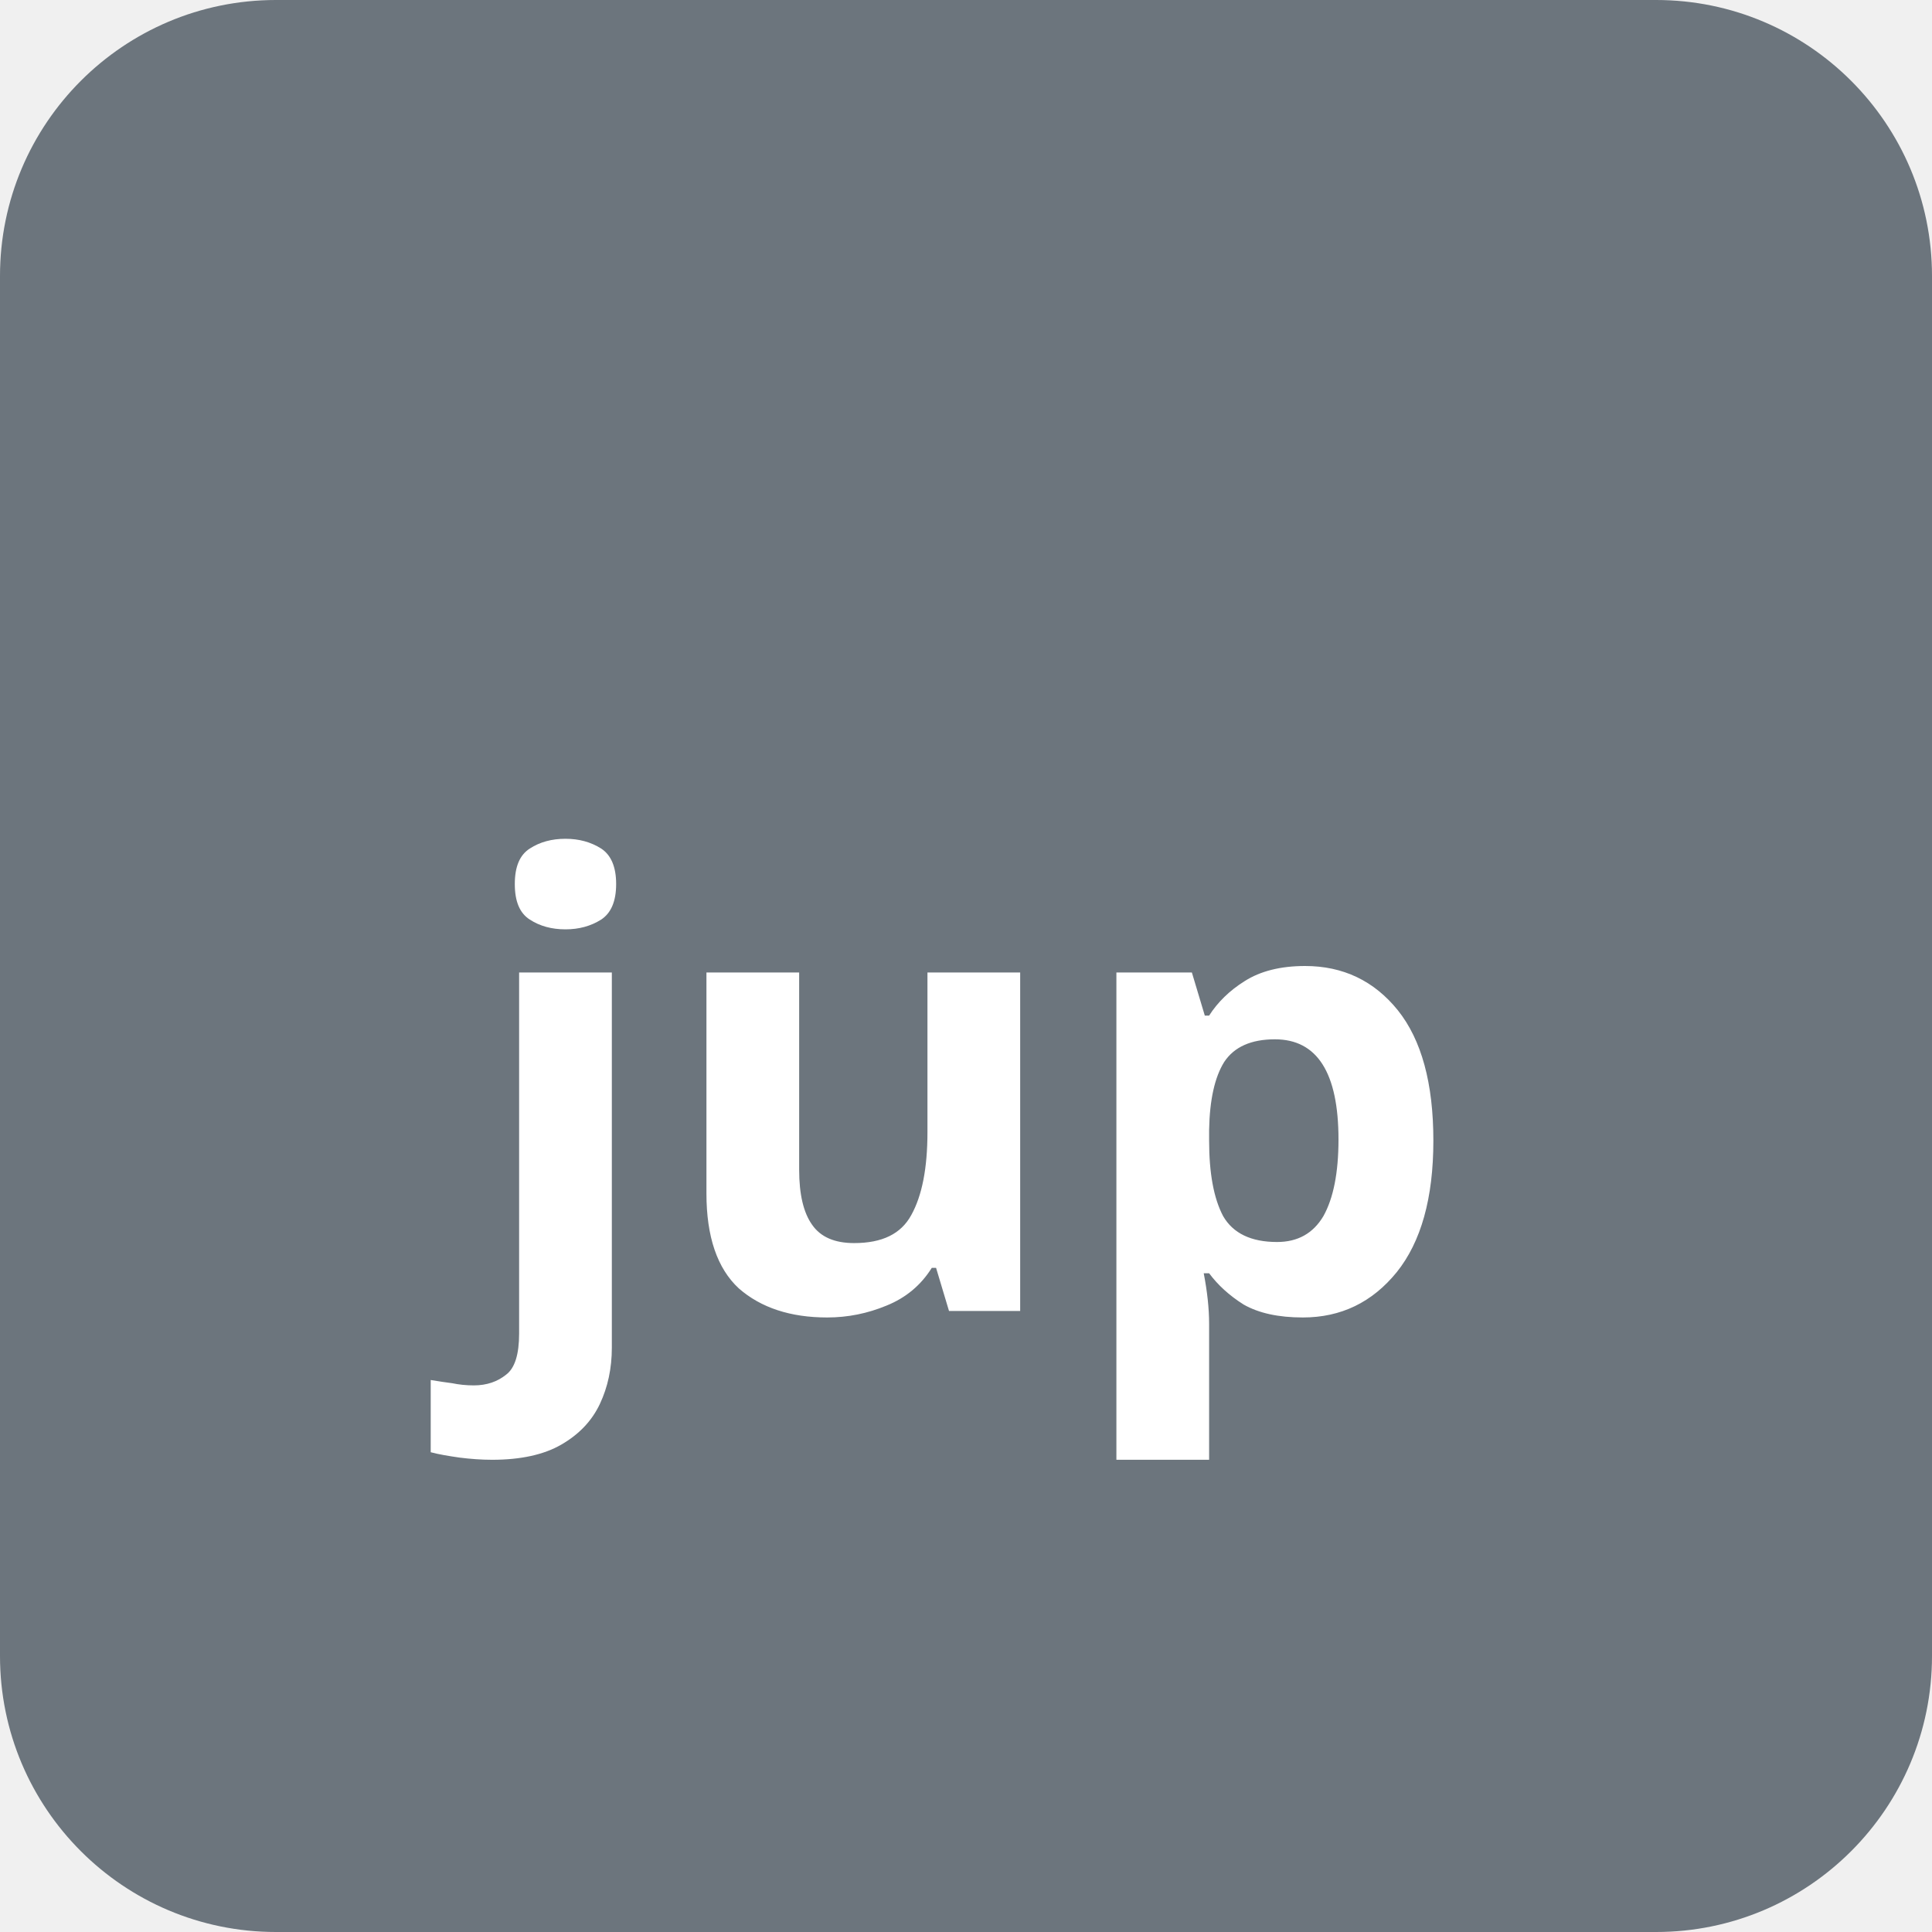
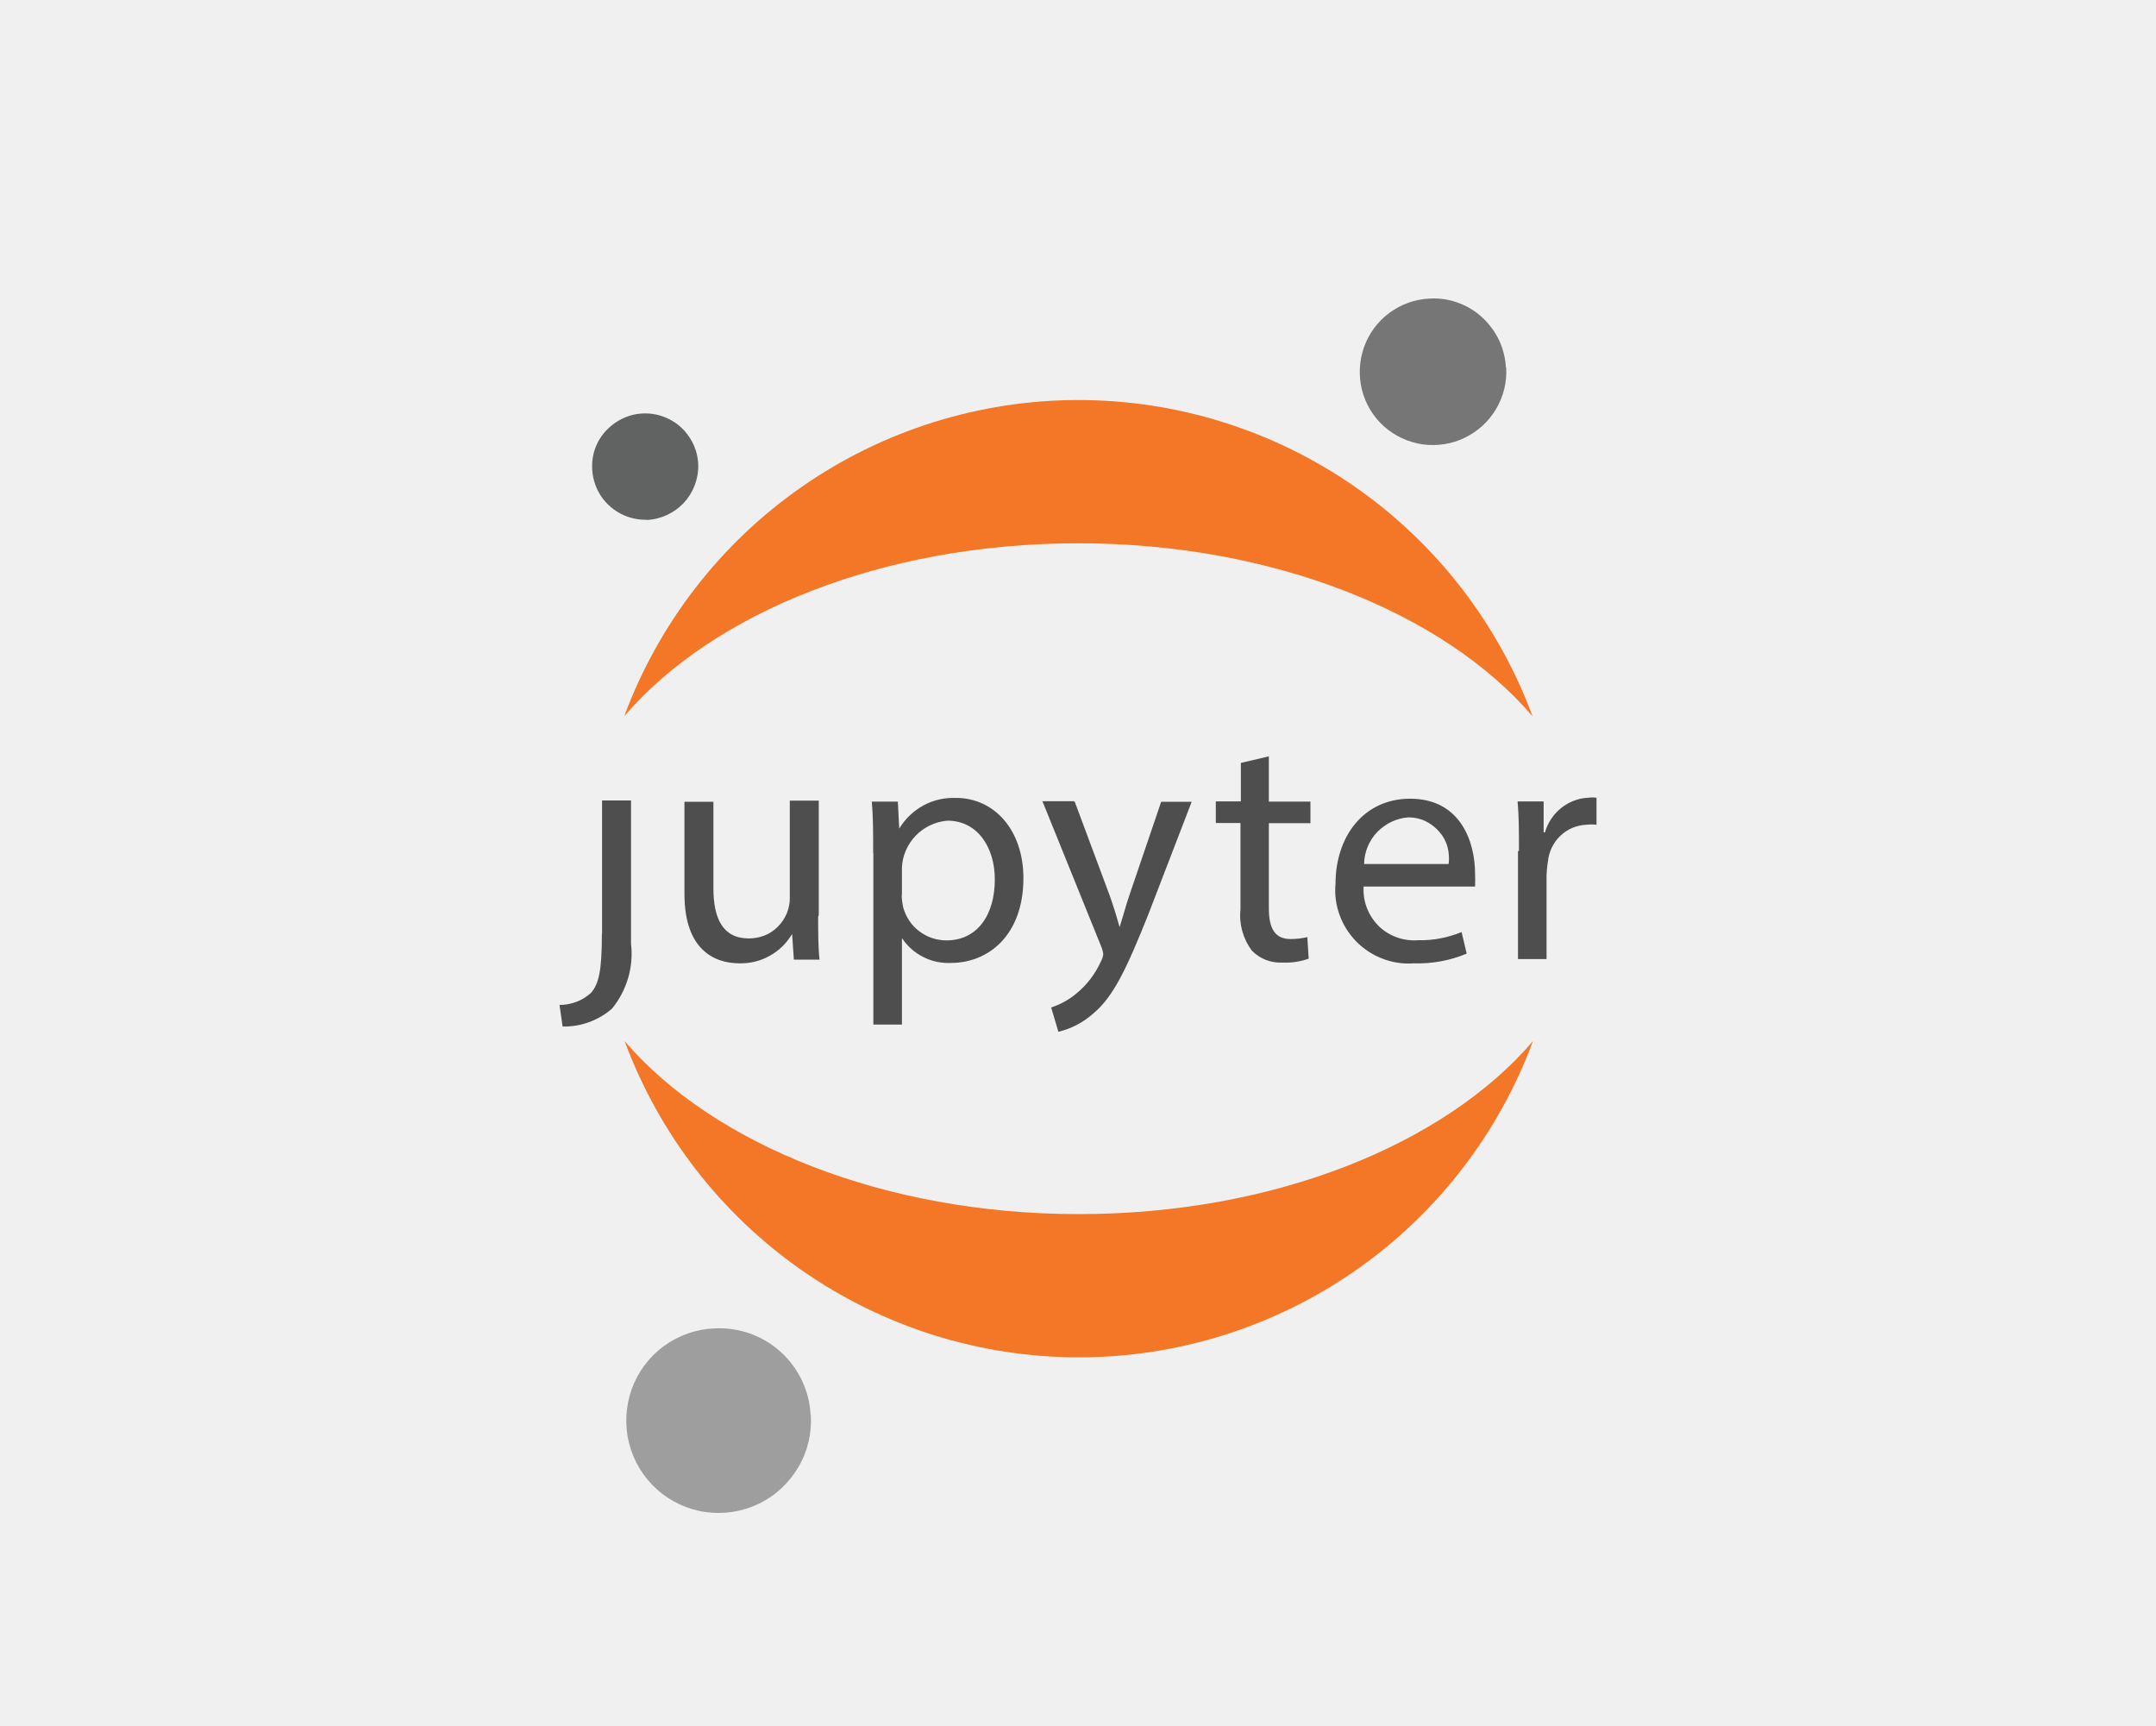
- <svg xmlns="http://www.w3.org/2000/svg" viewBox="0 0 28 28">
-   <rect width="28" height="28" rx="4" fill="#6c757d" />
-   <text x="14" y="19" text-anchor="middle" font-family="sans-serif" font-size="9" font-weight="bold" fill="#fff">jup</text>
+ <svg xmlns="http://www.w3.org/2000/svg" id="a" viewBox="0 0 150 120">
+   <path d="M41.887,64.928v-9.248h2.015v9.965c.095.798.027,1.623-.203,2.393-.23.771-.608,1.501-1.122,2.123-.946.825-2.177,1.271-3.434,1.244l-.216-1.501c.811,0,1.595-.297,2.19-.838.541-.635.757-1.487.757-4.124l.014-.014ZM56.922,63.738c0,1.122,0,2.136.095,3.015h-1.785l-.122-1.785c-.379.635-.906,1.163-1.555,1.514-.635.365-1.366.541-2.109.527-1.744,0-3.826-.946-3.826-4.814v-6.423h2.015v6.017c0,2.096.649,3.488,2.461,3.488.379,0,.744-.068,1.095-.203s.663-.352.933-.622c.27-.27.473-.581.622-.933.135-.352.216-.717.203-1.095v-6.733h2.015v7.991s-.041.054-.041.054ZM60.749,59.343c0-1.393,0-2.542-.095-3.583h1.812l.095,1.879c.406-.676.987-1.23,1.677-1.609.69-.379,1.474-.554,2.272-.527,2.677,0,4.692,2.244,4.692,5.584,0,3.948-2.42,5.895-5.043,5.895-.676.027-1.339-.108-1.934-.419-.595-.297-1.109-.757-1.474-1.312v6.017h-1.988v-11.926h-.014ZM62.736,62.277c0,.27.041.541.095.811.176.663.554,1.257,1.109,1.677.541.419,1.217.649,1.906.649,2.123,0,3.367-1.731,3.367-4.246,0-2.19-1.176-4.083-3.299-4.083-.838.068-1.623.446-2.204,1.041-.581.608-.933,1.406-.96,2.244v1.879l-.014.027ZM74.77,55.76l2.42,6.49c.257.717.527,1.595.703,2.244.216-.663.433-1.501.703-2.285l2.19-6.436h2.123l-3.015,7.829c-1.501,3.759-2.42,5.706-3.799,6.869-.703.635-1.541,1.082-2.461,1.298l-.5-1.69c.649-.216,1.244-.541,1.758-.974.73-.595,1.312-1.366,1.704-2.231.081-.149.135-.311.162-.487-.014-.176-.068-.365-.135-.527l-4.097-10.127h2.19l.027.027h.027ZM88.278,52.596v3.164h2.894v1.501h-2.894v5.922c0,1.352.392,2.136,1.501,2.136.392,0,.784-.041,1.176-.135l.095,1.501c-.581.203-1.176.297-1.785.27-.406.027-.811-.041-1.176-.176-.379-.149-.717-.365-1.001-.663-.608-.825-.892-1.839-.784-2.853v-6.017h-1.717v-1.501h1.744v-2.677l1.961-.46-.014-.014ZM94.876,61.601c-.041.514.027,1.028.203,1.501.176.487.46.919.811,1.285.365.365.798.635,1.284.811s.987.243,1.501.203c1.028.027,2.055-.176,3.015-.568l.352,1.501c-1.163.487-2.42.717-3.691.676-.73.054-1.474-.054-2.163-.325-.69-.257-1.312-.676-1.825-1.19-.514-.527-.919-1.163-1.163-1.852-.257-.69-.352-1.433-.284-2.163,0-3.313,1.974-5.922,5.192-5.922,3.61,0,4.516,3.164,4.516,5.179.014.311.014.622,0,.933h-7.775l.041-.054-.014-.014ZM100.785,60.101c.054-.406.027-.811-.081-1.203-.108-.392-.311-.757-.581-1.055-.27-.311-.595-.554-.96-.73s-.771-.257-1.176-.257c-.825.054-1.595.433-2.177,1.028-.568.595-.892,1.393-.906,2.217h5.882ZM105.679,59.181c0-1.298,0-2.407-.095-3.434h1.812v2.15h.095c.189-.663.581-1.257,1.122-1.69s1.203-.69,1.893-.717c.189-.027.379-.027.568,0v1.879c-.23-.027-.46-.027-.69,0-.69.027-1.339.297-1.825.771-.5.473-.798,1.109-.865,1.785-.054.311-.081.622-.095.933v5.855h-1.988v-7.518h.081l-.014-.014Z" style="fill:#4e4e4e;" />
+   <path d="M104.787,25.541c.068,1.014-.176,2.015-.69,2.894-.514.879-1.271,1.568-2.19,2.015-.906.446-1.934.595-2.934.46-1.001-.149-1.934-.581-2.691-1.257s-1.284-1.568-1.528-2.542c-.243-.987-.189-2.015.149-2.975.338-.946.96-1.785,1.771-2.38s1.785-.946,2.799-.987c.663-.041,1.325.054,1.947.284.622.216,1.203.568,1.69,1.014s.892.987,1.176,1.582.446,1.244.487,1.92l.014-.027Z" style="fill:#767677;" />
+   <path d="M75.041,84.452c-13.535,0-25.433-4.854-31.585-12.034,2.393,6.45,6.693,12.02,12.345,15.955,5.652,3.935,12.372,6.044,19.254,6.044s13.602-2.109,19.254-6.044c5.652-3.935,9.952-9.505,12.345-15.955-6.139,7.18-17.997,12.034-31.585,12.034h-.027Z" style="fill:#f37726;" />
+   <path d="M75.041,37.791c13.535,0,25.433,4.854,31.585,12.034-2.393-6.45-6.693-12.02-12.345-15.955-5.652-3.935-12.372-6.044-19.254-6.044s-13.602,2.109-19.254,6.044c-5.652,3.935-9.952,9.505-12.345,15.955,6.152-7.193,17.997-12.034,31.585-12.034h.027Z" style="fill:#f37726;" />
+   <path d="M56.409,98.419c.081,1.271-.216,2.542-.865,3.637-.649,1.095-1.595,1.988-2.745,2.542-1.149.554-2.434.757-3.705.581-1.257-.176-2.447-.73-3.394-1.582-.946-.852-1.623-1.974-1.934-3.205s-.243-2.542.176-3.745c.433-1.203,1.203-2.245,2.231-3.002,1.028-.757,2.258-1.19,3.529-1.244.838-.041,1.677.081,2.461.352.784.284,1.514.703,2.136,1.271.622.554,1.122,1.23,1.487,1.988.365.757.568,1.568.608,2.407h.014Z" style="fill:#9e9e9e;" />
+   <path d="M44.997,36.155c-.73.014-1.447-.176-2.069-.568-.622-.392-1.109-.946-1.406-1.609-.297-.663-.392-1.406-.284-2.123s.446-1.393.946-1.92,1.149-.906,1.852-1.082c.717-.162,1.46-.122,2.136.135.69.257,1.285.703,1.704,1.298.433.595.676,1.298.703,2.028.027.987-.338,1.947-1.001,2.664-.676.717-1.609,1.149-2.583,1.19v-.014Z" style="fill:#616262;" />
</svg>
